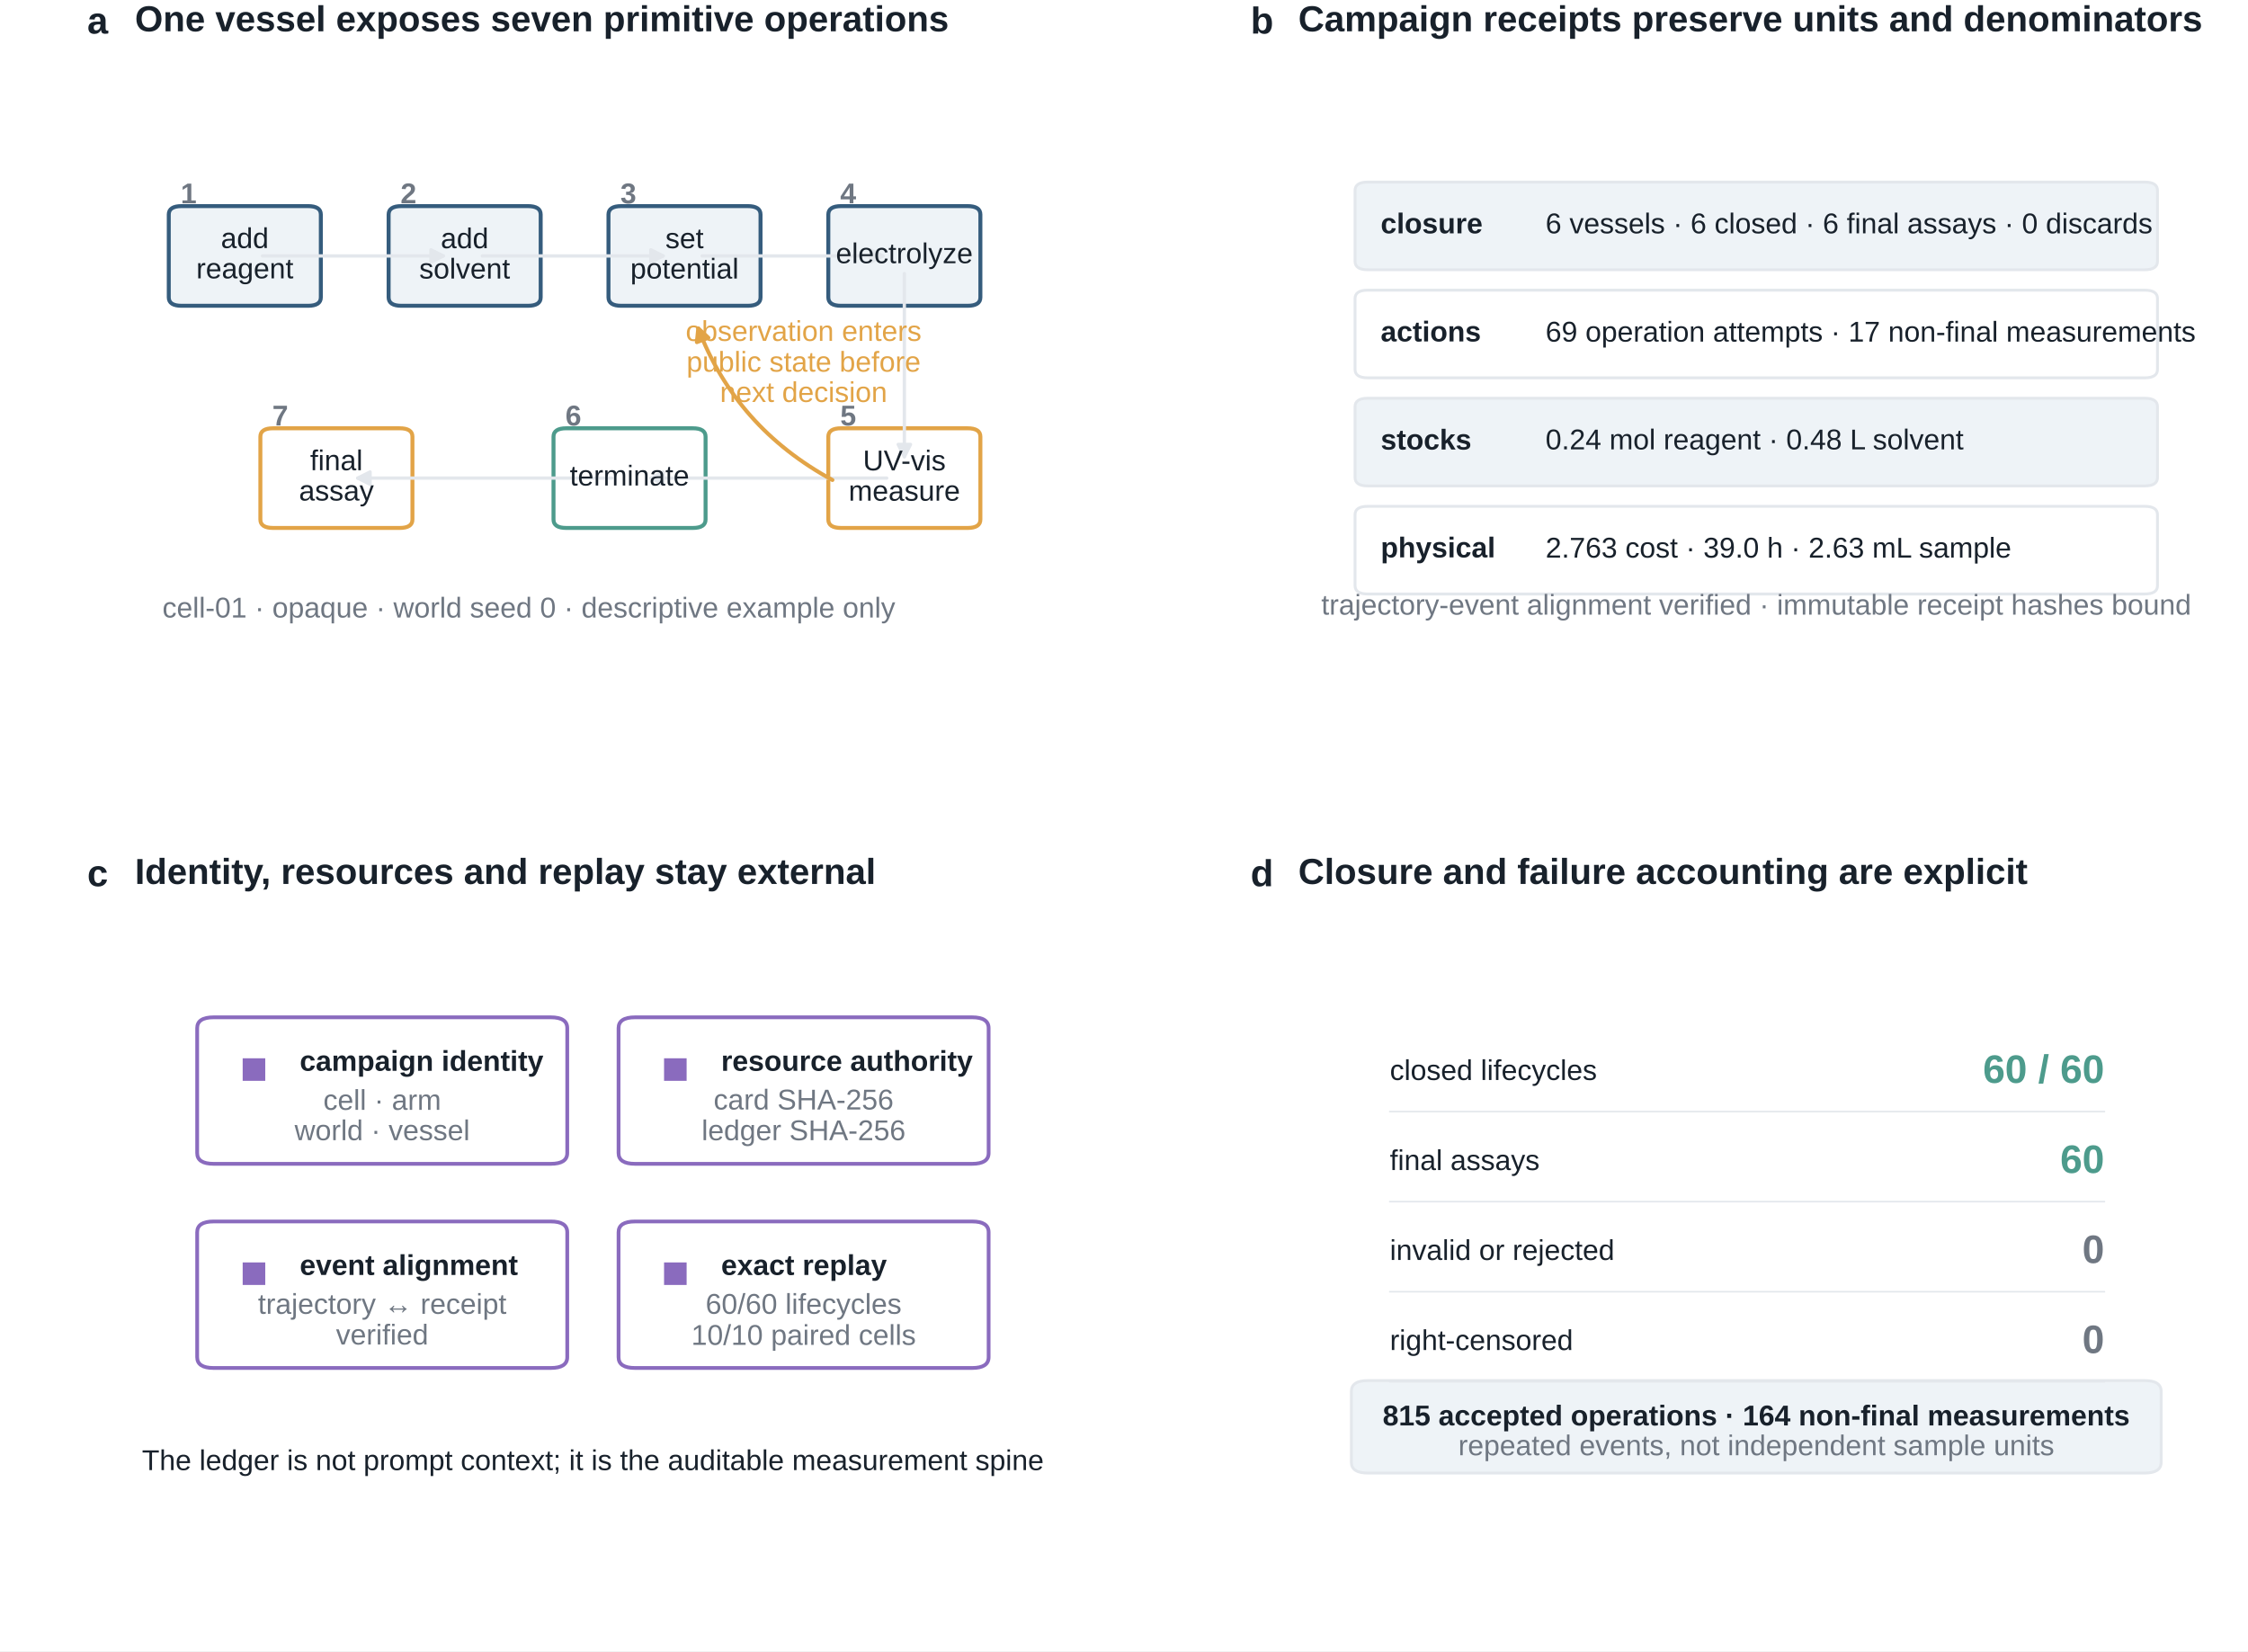
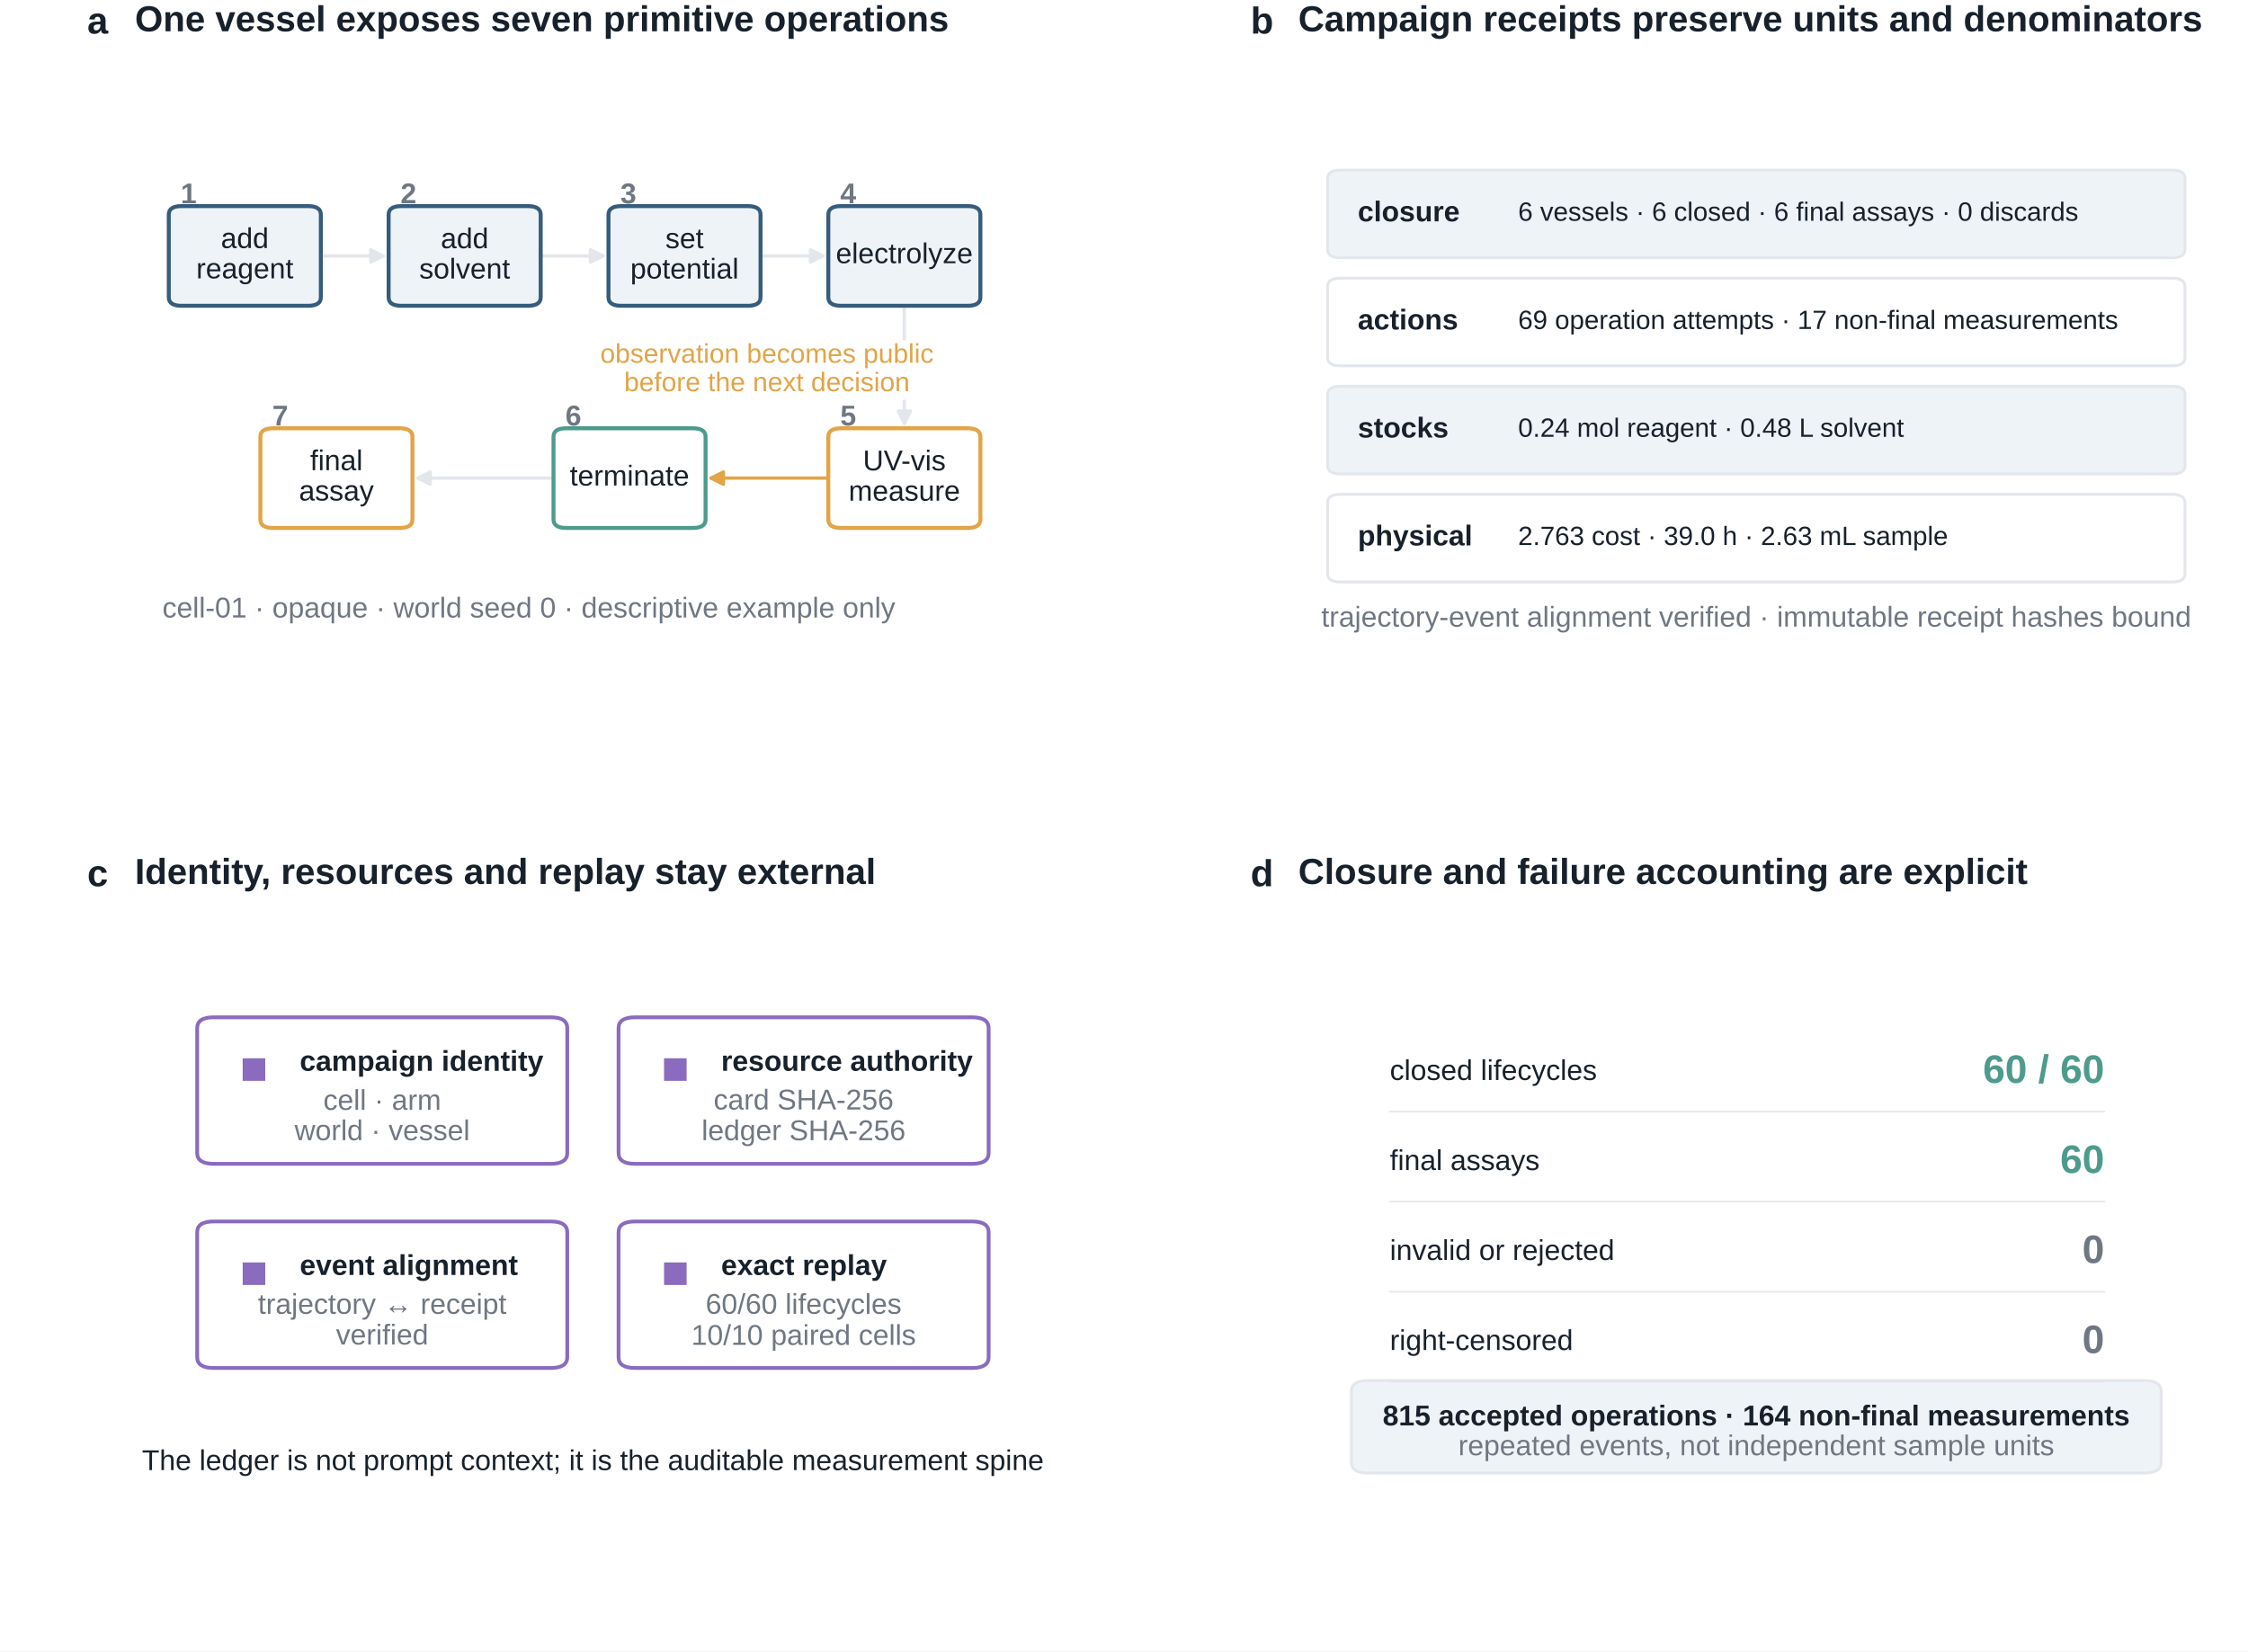
<svg xmlns="http://www.w3.org/2000/svg" xmlns:xlink="http://www.w3.org/1999/xlink" width="509.76pt" height="374.4pt" viewBox="0 0 509.76 374.4" version="1.1">
  <defs>
    <style type="text/css">*{stroke-linejoin: round; stroke-linecap: butt}</style>
  </defs>
  <g id="figure_1">
    <g id="patch_1">
      <path d="M 0 374.4 L 509.76 374.4 L 509.76 0 L 0 0 z " style="fill: #ffffff" />
    </g>
    <g id="axes_1">
      <g id="patch_2">
+         <path d="M 73.169 58.032 Q 80.439 58.032 86.871 58.032 " clip-path="url(#pe0f93f99c2)" style="fill: none; stroke: #e3e7ec; stroke-width: 0.75; stroke-linecap: round" />
+         <path d="M 84.071 56.632 L 86.871 58.032 L 84.071 59.432 z " clip-path="url(#pe0f93f99c2)" style="fill: #e3e7ec; stroke: #e3e7ec; stroke-width: 0.75; stroke-linecap: round" />
+       </g>
+       <g id="patch_3">
+         <path d="M 123.022 58.032 Q 130.292 58.032 136.724 58.032 " clip-path="url(#pe0f93f99c2)" style="fill: none; stroke: #e3e7ec; stroke-width: 0.75; stroke-linecap: round" />
+         <path d="M 133.924 56.632 L 136.724 58.032 L 133.924 59.432 z " clip-path="url(#pe0f93f99c2)" style="fill: #e3e7ec; stroke: #e3e7ec; stroke-width: 0.75; stroke-linecap: round" />
+       </g>
+       <g id="patch_4">
+         <path d="M 172.875 58.032 Q 180.145 58.032 186.577 58.032 " clip-path="url(#pe0f93f99c2)" style="fill: none; stroke: #e3e7ec; stroke-width: 0.75; stroke-linecap: round" />
+         <path d="M 183.777 56.632 L 186.577 58.032 L 183.777 59.432 z " clip-path="url(#pe0f93f99c2)" style="fill: #e3e7ec; stroke: #e3e7ec; stroke-width: 0.75; stroke-linecap: round" />
+       </g>
+       <g id="patch_5">
+         <path d="M 205.072 69.604 Q 205.072 83.219 205.072 95.995 " clip-path="url(#pe0f93f99c2)" style="fill: none; stroke: #e3e7ec; stroke-width: 0.75; stroke-linecap: round" />
+         <path d="M 206.472 93.195 L 205.072 95.995 L 203.672 93.195 z " clip-path="url(#pe0f93f99c2)" style="fill: #e3e7ec; stroke: #e3e7ec; stroke-width: 0.75; stroke-linecap: round" />
+       </g>
+       <g id="patch_6">
+         <path d="M 187.415 108.406 Q 173.913 108.406 161.25 108.406 " clip-path="url(#pe0f93f99c2)" style="fill: none; stroke: #e2a447; stroke-width: 0.75; stroke-linecap: round" />
+         <path d="M 164.05 109.806 L 161.25 108.406 L 164.05 107.006 z " clip-path="url(#pe0f93f99c2)" style="fill: #e2a447; stroke: #e2a447; stroke-width: 0.75; stroke-linecap: round" />
+       </g>
+       <g id="patch_7">
+         <path d="M 125.099 108.406 Q 109.52 108.406 94.779 108.406 " clip-path="url(#pe0f93f99c2)" style="fill: none; stroke: #e3e7ec; stroke-width: 0.75; stroke-linecap: round" />
+         <path d="M 97.579 109.806 L 94.779 108.406 L 97.579 107.006 z " clip-path="url(#pe0f93f99c2)" style="fill: #e3e7ec; stroke: #e3e7ec; stroke-width: 0.75; stroke-linecap: round" />
+       </g>
+       <g id="patch_8">
        <path d="M 41.179 69.332 L 69.845 69.332 Q 72.753 69.332 72.753 67.426 L 72.753 48.638 Q 72.753 46.732 69.845 46.732 L 41.179 46.732 Q 38.271 46.732 38.271 48.638 L 38.271 67.426 Q 38.271 69.332 41.179 69.332 z " clip-path="url(#pe0f93f99c2)" style="fill: #eef3f7; stroke: #355c7d; stroke-width: 0.9; stroke-linejoin: miter" />
      </g>
-       <g id="patch_3">
+       <g id="patch_9">
        <path d="M 91.033 69.332 L 119.698 69.332 Q 122.606 69.332 122.606 67.426 L 122.606 48.638 Q 122.606 46.732 119.698 46.732 L 91.033 46.732 Q 88.124 46.732 88.124 48.638 L 88.124 67.426 Q 88.124 69.332 91.033 69.332 z " clip-path="url(#pe0f93f99c2)" style="fill: #eef3f7; stroke: #355c7d; stroke-width: 0.9; stroke-linejoin: miter" />
      </g>
-       <g id="patch_4">
+       <g id="patch_10">
        <path d="M 140.886 69.332 L 169.551 69.332 Q 172.459 69.332 172.459 67.426 L 172.459 48.638 Q 172.459 46.732 169.551 46.732 L 140.886 46.732 Q 137.978 46.732 137.978 48.638 L 137.978 67.426 Q 137.978 69.332 140.886 69.332 z " clip-path="url(#pe0f93f99c2)" style="fill: #eef3f7; stroke: #355c7d; stroke-width: 0.9; stroke-linejoin: miter" />
      </g>
-       <g id="patch_5">
+       <g id="patch_11">
        <path d="M 190.739 69.332 L 219.405 69.332 Q 222.313 69.332 222.313 67.426 L 222.313 48.638 Q 222.313 46.732 219.405 46.732 L 190.739 46.732 Q 187.831 46.732 187.831 48.638 L 187.831 67.426 Q 187.831 69.332 190.739 69.332 z " clip-path="url(#pe0f93f99c2)" style="fill: #eef3f7; stroke: #355c7d; stroke-width: 0.9; stroke-linejoin: miter" />
      </g>
-       <g id="patch_6">
+       <g id="patch_12">
        <path d="M 190.739 119.706 L 219.405 119.706 Q 222.313 119.706 222.313 117.8 L 222.313 99.012 Q 222.313 97.106 219.405 97.106 L 190.739 97.106 Q 187.831 97.106 187.831 99.012 L 187.831 117.8 Q 187.831 119.706 190.739 119.706 z " clip-path="url(#pe0f93f99c2)" style="fill: #ffffff; stroke: #e2a447; stroke-width: 0.9; stroke-linejoin: miter" />
      </g>
-       <g id="patch_7">
+       <g id="patch_13">
        <path d="M 128.422 119.706 L 157.088 119.706 Q 159.996 119.706 159.996 117.8 L 159.996 99.012 Q 159.996 97.106 157.088 97.106 L 128.422 97.106 Q 125.514 97.106 125.514 99.012 L 125.514 117.8 Q 125.514 119.706 128.422 119.706 z " clip-path="url(#pe0f93f99c2)" style="fill: #ffffff; stroke: #4d9b8c; stroke-width: 0.9; stroke-linejoin: miter" />
      </g>
-       <g id="patch_8">
+       <g id="patch_14">
        <path d="M 61.952 119.706 L 90.617 119.706 Q 93.525 119.706 93.525 117.8 L 93.525 99.012 Q 93.525 97.106 90.617 97.106 L 61.952 97.106 Q 59.043 97.106 59.043 99.012 L 59.043 117.8 Q 59.043 119.706 61.952 119.706 z " clip-path="url(#pe0f93f99c2)" style="fill: #ffffff; stroke: #e2a447; stroke-width: 0.9; stroke-linejoin: miter" />
-       </g>
-       <g id="patch_9">
-         <path d="M 59.513 58.032 Q 80.44 58.032 100.528 58.032 " clip-path="url(#pe0f93f99c2)" style="fill: none; stroke: #e3e7ec; stroke-width: 0.75; stroke-linecap: round" />
-         <path d="M 97.728 56.632 L 100.528 58.032 L 97.728 59.432 z " clip-path="url(#pe0f93f99c2)" style="fill: #e3e7ec; stroke: #e3e7ec; stroke-width: 0.75; stroke-linecap: round" />
-       </g>
-       <g id="patch_10">
-         <path d="M 109.367 58.032 Q 130.293 58.032 150.381 58.032 " clip-path="url(#pe0f93f99c2)" style="fill: none; stroke: #e3e7ec; stroke-width: 0.75; stroke-linecap: round" />
-         <path d="M 147.581 56.632 L 150.381 58.032 L 147.581 59.432 z " clip-path="url(#pe0f93f99c2)" style="fill: #e3e7ec; stroke: #e3e7ec; stroke-width: 0.75; stroke-linecap: round" />
-       </g>
-       <g id="patch_11">
-         <path d="M 159.22 58.032 Q 180.146 58.032 200.234 58.032 " clip-path="url(#pe0f93f99c2)" style="fill: none; stroke: #e3e7ec; stroke-width: 0.75; stroke-linecap: round" />
-         <path d="M 197.434 56.632 L 200.234 58.032 L 197.434 59.432 z " clip-path="url(#pe0f93f99c2)" style="fill: #e3e7ec; stroke: #e3e7ec; stroke-width: 0.75; stroke-linecap: round" />
-       </g>
-       <g id="patch_12">
-         <path d="M 205.072 62.032 Q 205.072 83.219 205.072 103.568 " clip-path="url(#pe0f93f99c2)" style="fill: none; stroke: #e3e7ec; stroke-width: 0.75; stroke-linecap: round" />
-         <path d="M 206.472 100.768 L 205.072 103.568 L 203.672 100.768 z " clip-path="url(#pe0f93f99c2)" style="fill: #e3e7ec; stroke: #e3e7ec; stroke-width: 0.75; stroke-linecap: round" />
-       </g>
-       <g id="patch_13">
-         <path d="M 201.074 108.406 Q 173.913 108.406 147.591 108.406 " clip-path="url(#pe0f93f99c2)" style="fill: none; stroke: #e3e7ec; stroke-width: 0.75; stroke-linecap: round" />
-         <path d="M 150.391 109.806 L 147.591 108.406 L 150.391 107.006 z " clip-path="url(#pe0f93f99c2)" style="fill: #e3e7ec; stroke: #e3e7ec; stroke-width: 0.75; stroke-linecap: round" />
-       </g>
-       <g id="patch_14">
-         <path d="M 138.759 108.406 Q 109.522 108.406 81.123 108.406 " clip-path="url(#pe0f93f99c2)" style="fill: none; stroke: #e3e7ec; stroke-width: 0.75; stroke-linecap: round" />
-         <path d="M 83.923 109.806 L 81.123 108.406 L 83.923 107.006 z " clip-path="url(#pe0f93f99c2)" style="fill: #e3e7ec; stroke: #e3e7ec; stroke-width: 0.75; stroke-linecap: round" />
-       </g>
-       <g id="patch_15">
-         <path d="M 188.762 108.832 Q 166.83 96.88 158.336 74.464 " clip-path="url(#pe0f93f99c2)" style="fill: none; stroke: #e2a447; stroke-width: 0.9; stroke-linecap: round" />
-         <path d="M 158.019 77.579 L 158.336 74.464 L 160.637 76.587 z " clip-path="url(#pe0f93f99c2)" style="fill: #e2a447; stroke: #e2a447; stroke-width: 0.9; stroke-linecap: round" />
      </g>
      <g id="text_1">
        <text style="font-weight: 700; font-size: 8.5px; font-family: 'Arial', 'Liberation Sans', 'DejaVu Sans', sans-serif; text-anchor: start; fill: #18212b" x="19.784" y="7.616" transform="rotate(-0 19.78408 7.615777)">a</text>
      </g>
      <g id="text_2">
        <text style="font-size: 6.5px; font-family: 'Arial', 'Liberation Sans', 'DejaVu Sans', sans-serif; fill: #18212b" transform="translate(50.09028 56.23678)">add</text>
        <text style="font-size: 6.5px; font-family: 'Arial', 'Liberation Sans', 'DejaVu Sans', sans-serif; fill: #18212b" transform="translate(44.49063 63.11175)">reagent</text>
      </g>
      <g id="text_3">
        <text style="font-weight: 600; font-size: 6.5px; font-family: 'Arial', 'Liberation Sans', 'DejaVu Sans', sans-serif; text-anchor: start; fill: #6f7782" x="40.972" y="46.102" transform="rotate(-0 40.97168 46.10238)">1</text>
      </g>
      <g id="text_4">
        <text style="font-size: 6.5px; font-family: 'Arial', 'Liberation Sans', 'DejaVu Sans', sans-serif; fill: #18212b" transform="translate(99.94346 56.27487)">add</text>
        <text style="font-size: 6.5px; font-family: 'Arial', 'Liberation Sans', 'DejaVu Sans', sans-serif; fill: #18212b" transform="translate(95.06846 63.14984)">solvent</text>
      </g>
      <g id="text_5">
        <text style="font-weight: 600; font-size: 6.5px; font-family: 'Arial', 'Liberation Sans', 'DejaVu Sans', sans-serif; text-anchor: start; fill: #6f7782" x="90.825" y="46.102" transform="rotate(-0 90.82486 46.10238)">2</text>
      </g>
      <g id="text_6">
        <text style="font-size: 6.5px; font-family: 'Arial', 'Liberation Sans', 'DejaVu Sans', sans-serif; fill: #18212b" transform="translate(150.8834 56.27487)">set</text>
        <text style="font-size: 6.5px; font-family: 'Arial', 'Liberation Sans', 'DejaVu Sans', sans-serif; fill: #18212b" transform="translate(142.932 63.14984)">potential</text>
      </g>
      <g id="text_7">
        <text style="font-weight: 600; font-size: 6.5px; font-family: 'Arial', 'Liberation Sans', 'DejaVu Sans', sans-serif; text-anchor: start; fill: #6f7782" x="140.678" y="46.102" transform="rotate(-0 140.678 46.10238)">3</text>
      </g>
      <g id="text_8">
        <text style="font-size: 6.5px; font-family: 'Arial', 'Liberation Sans', 'DejaVu Sans', sans-serif; text-anchor: middle; fill: #18212b" x="205.072" y="59.674" transform="rotate(-0 205.0717 59.67427)">electrolyze</text>
      </g>
      <g id="text_9">
        <text style="font-weight: 600; font-size: 6.5px; font-family: 'Arial', 'Liberation Sans', 'DejaVu Sans', sans-serif; text-anchor: start; fill: #6f7782" x="190.531" y="46.102" transform="rotate(-0 190.5312 46.10238)">4</text>
      </g>
      <g id="text_10">
        <text style="font-size: 6.5px; font-family: 'Arial', 'Liberation Sans', 'DejaVu Sans', sans-serif; fill: #18212b" transform="translate(195.6813 106.6487)">UV-vis</text>
        <text style="font-size: 6.5px; font-family: 'Arial', 'Liberation Sans', 'DejaVu Sans', sans-serif; fill: #18212b" transform="translate(192.4282 113.5237)">measure</text>
      </g>
      <g id="text_11">
        <text style="font-weight: 600; font-size: 6.5px; font-family: 'Arial', 'Liberation Sans', 'DejaVu Sans', sans-serif; text-anchor: start; fill: #6f7782" x="190.531" y="96.476" transform="rotate(-0 190.5312 96.4762)">5</text>
      </g>
      <g id="text_12">
        <text style="font-size: 6.5px; font-family: 'Arial', 'Liberation Sans', 'DejaVu Sans', sans-serif; text-anchor: middle; fill: #18212b" x="142.755" y="110.086" transform="rotate(-0 142.7553 110.0862)">terminate</text>
      </g>
      <g id="text_13">
        <text style="font-weight: 600; font-size: 6.5px; font-family: 'Arial', 'Liberation Sans', 'DejaVu Sans', sans-serif; text-anchor: start; fill: #6f7782" x="128.215" y="96.476" transform="rotate(-0 128.2147 96.4762)">6</text>
      </g>
      <g id="text_14">
        <text style="font-size: 6.5px; font-family: 'Arial', 'Liberation Sans', 'DejaVu Sans', sans-serif; fill: #18212b" transform="translate(70.32263 106.6106)">final</text>
        <text style="font-size: 6.5px; font-family: 'Arial', 'Liberation Sans', 'DejaVu Sans', sans-serif; fill: #18212b" transform="translate(67.79474 113.4856)">assay</text>
      </g>
      <g id="text_15">
        <text style="font-weight: 600; font-size: 6.5px; font-family: 'Arial', 'Liberation Sans', 'DejaVu Sans', sans-serif; text-anchor: start; fill: #6f7782" x="61.744" y="96.476" transform="rotate(-0 61.74384 96.4762)">7</text>
      </g>
      <g id="text_16">
-         <text style="font-size: 6.5px; font-family: 'Arial', 'Liberation Sans', 'DejaVu Sans', sans-serif; fill: #e2a447" transform="translate(155.4865 77.29603)">observation enters</text>
-         <text style="font-size: 6.5px; font-family: 'Arial', 'Liberation Sans', 'DejaVu Sans', sans-serif; fill: #e2a447" transform="translate(155.6658 84.26606)">public state before</text>
-         <text style="font-size: 6.5px; font-family: 'Arial', 'Liberation Sans', 'DejaVu Sans', sans-serif; fill: #e2a447" transform="translate(163.2535 91.14103)">next decision</text>
+         <g id="patch_15">
+           <path d="M 136.108 90.647 L 211.719 90.647 Q 212.451 90.647 212.451 89.915 L 212.451 77.884 Q 212.451 77.152 211.719 77.152 L 136.108 77.152 Q 135.376 77.152 135.376 77.884 L 135.376 89.915 Q 135.376 90.647 136.108 90.647 z " style="fill: #ffffff" />
+         </g>
+         <text style="font-size: 6.1px; font-family: 'Arial', 'Liberation Sans', 'DejaVu Sans', sans-serif; fill: #e2a447" transform="translate(136.1083 82.25064)">observation becomes public</text>
+         <text style="font-size: 6.1px; font-family: 'Arial', 'Liberation Sans', 'DejaVu Sans', sans-serif; fill: #e2a447" transform="translate(141.5306 88.70253)">before the next decision</text>
      </g>
      <g id="text_17">
        <text style="font-size: 6.5px; font-family: 'Arial', 'Liberation Sans', 'DejaVu Sans', sans-serif; text-anchor: start; fill: #6f7782" x="36.817" y="140.01" transform="rotate(-0 36.81725 140.0097)">cell-01 · opaque · world seed 0 · descriptive example only</text>
      </g>
      <g id="text_18">
        <text style="font-weight: 600; font-size: 8.2px; font-family: 'Arial', 'Liberation Sans', 'DejaVu Sans', sans-serif; text-anchor: start; fill: #18212b" x="30.586" y="7.104" transform="rotate(-0 30.5856 7.104)">One vessel exposes seven primitive operations</text>
      </g>
    </g>
    <g id="axes_2">
      <g id="patch_16">
-         <path d="M 310.179 61.163 L 486.327 61.163 Q 489.235 61.163 489.235 59.257 L 489.235 43.192 Q 489.235 41.286 486.327 41.286 L 310.179 41.286 Q 307.271 41.286 307.271 43.192 L 307.271 59.257 Q 307.271 61.163 310.179 61.163 z " clip-path="url(#p495a230def)" style="fill: #eef3f7; stroke: #e3e7ec; stroke-width: 0.65; stroke-linejoin: miter" />
+         <path d="M 303.947 58.44 L 492.558 58.44 Q 495.467 58.44 495.467 56.534 L 495.467 40.469 Q 495.467 38.563 492.558 38.563 L 303.947 38.563 Q 301.039 38.563 301.039 40.469 L 301.039 56.534 Q 301.039 58.44 303.947 58.44 z " clip-path="url(#p495a230def)" style="fill: #eef3f7; stroke: #e3e7ec; stroke-width: 0.65; stroke-linejoin: miter" />
      </g>
      <g id="patch_17">
-         <path d="M 310.179 85.67 L 486.327 85.67 Q 489.235 85.67 489.235 83.763 L 489.235 67.698 Q 489.235 65.792 486.327 65.792 L 310.179 65.792 Q 307.271 65.792 307.271 67.698 L 307.271 83.763 Q 307.271 85.67 310.179 85.67 z " clip-path="url(#p495a230def)" style="fill: #ffffff; stroke: #e3e7ec; stroke-width: 0.65; stroke-linejoin: miter" />
+         <path d="M 303.947 82.947 L 492.558 82.947 Q 495.467 82.947 495.467 81.041 L 495.467 64.975 Q 495.467 63.069 492.558 63.069 L 303.947 63.069 Q 301.039 63.069 301.039 64.975 L 301.039 81.041 Q 301.039 82.947 303.947 82.947 z " clip-path="url(#p495a230def)" style="fill: #ffffff; stroke: #e3e7ec; stroke-width: 0.65; stroke-linejoin: miter" />
      </g>
      <g id="patch_18">
-         <path d="M 310.179 110.176 L 486.327 110.176 Q 489.235 110.176 489.235 108.27 L 489.235 92.205 Q 489.235 90.298 486.327 90.298 L 310.179 90.298 Q 307.271 90.298 307.271 92.205 L 307.271 108.27 Q 307.271 110.176 310.179 110.176 z " clip-path="url(#p495a230def)" style="fill: #eef3f7; stroke: #e3e7ec; stroke-width: 0.65; stroke-linejoin: miter" />
+         <path d="M 303.947 107.453 L 492.558 107.453 Q 495.467 107.453 495.467 105.547 L 495.467 89.482 Q 495.467 87.576 492.558 87.576 L 303.947 87.576 Q 301.039 87.576 301.039 89.482 L 301.039 105.547 Q 301.039 107.453 303.947 107.453 z " clip-path="url(#p495a230def)" style="fill: #eef3f7; stroke: #e3e7ec; stroke-width: 0.65; stroke-linejoin: miter" />
      </g>
      <g id="patch_19">
-         <path d="M 310.179 134.682 L 486.327 134.682 Q 489.235 134.682 489.235 132.776 L 489.235 116.711 Q 489.235 114.805 486.327 114.805 L 310.179 114.805 Q 307.271 114.805 307.271 116.711 L 307.271 132.776 Q 307.271 134.682 310.179 134.682 z " clip-path="url(#p495a230def)" style="fill: #ffffff; stroke: #e3e7ec; stroke-width: 0.65; stroke-linejoin: miter" />
+         <path d="M 303.947 131.959 L 492.558 131.959 Q 495.467 131.959 495.467 130.053 L 495.467 113.988 Q 495.467 112.082 492.558 112.082 L 303.947 112.082 Q 301.039 112.082 301.039 113.988 L 301.039 130.053 Q 301.039 131.959 303.947 131.959 z " clip-path="url(#p495a230def)" style="fill: #ffffff; stroke: #e3e7ec; stroke-width: 0.65; stroke-linejoin: miter" />
      </g>
      <g id="text_19">
        <text style="font-weight: 700; font-size: 8.5px; font-family: 'Arial', 'Liberation Sans', 'DejaVu Sans', sans-serif; text-anchor: start; fill: #18212b" x="283.59" y="7.616" transform="rotate(-0 283.5905 7.615777)">b</text>
      </g>
      <g id="text_20">
-         <text style="font-weight: 600; font-size: 6.5px; font-family: 'Arial', 'Liberation Sans', 'DejaVu Sans', sans-serif; text-anchor: start; fill: #18212b" x="313.087" y="52.91" transform="rotate(-0 313.087 52.90965)">closure</text>
+         <text style="font-weight: 600; font-size: 6.5px; font-family: 'Arial', 'Liberation Sans', 'DejaVu Sans', sans-serif; text-anchor: start; fill: #18212b" x="307.894" y="50.187" transform="rotate(-0 307.8939 50.18674)">closure</text>
      </g>
      <g id="text_21">
-         <text style="font-size: 6.5px; font-family: 'Arial', 'Liberation Sans', 'DejaVu Sans', sans-serif; text-anchor: start; fill: #18212b" x="350.477" y="52.907" transform="rotate(-0 350.4768 52.9066)">6 vessels · 6 closed · 6 final assays · 0 discards</text>
+         <text style="font-size: 6px; font-family: 'Arial', 'Liberation Sans', 'DejaVu Sans', sans-serif; text-anchor: start; fill: #18212b" x="344.245" y="50.054" transform="rotate(-0 344.2452 50.05432)">6 vessels · 6 closed · 6 final assays · 0 discards</text>
      </g>
      <g id="text_22">
-         <text style="font-weight: 600; font-size: 6.5px; font-family: 'Arial', 'Liberation Sans', 'DejaVu Sans', sans-serif; text-anchor: start; fill: #18212b" x="313.087" y="77.416" transform="rotate(-0 313.087 77.41583)">actions</text>
+         <text style="font-weight: 600; font-size: 6.5px; font-family: 'Arial', 'Liberation Sans', 'DejaVu Sans', sans-serif; text-anchor: start; fill: #18212b" x="307.894" y="74.693" transform="rotate(-0 307.8939 74.69292)">actions</text>
      </g>
      <g id="text_23">
-         <text style="font-size: 6.5px; font-family: 'Arial', 'Liberation Sans', 'DejaVu Sans', sans-serif; text-anchor: start; fill: #18212b" x="350.477" y="77.451" transform="rotate(-0 350.4768 77.45087)">69 operation attempts · 17 non-final measurements</text>
+         <text style="font-size: 6px; font-family: 'Arial', 'Liberation Sans', 'DejaVu Sans', sans-serif; text-anchor: start; fill: #18212b" x="344.245" y="74.596" transform="rotate(-0 344.2452 74.59566)">69 operation attempts · 17 non-final measurements</text>
      </g>
      <g id="text_24">
-         <text style="font-weight: 600; font-size: 6.5px; font-family: 'Arial', 'Liberation Sans', 'DejaVu Sans', sans-serif; text-anchor: start; fill: #18212b" x="313.087" y="101.922" transform="rotate(-0 313.087 101.922)">stocks</text>
+         <text style="font-weight: 600; font-size: 6.5px; font-family: 'Arial', 'Liberation Sans', 'DejaVu Sans', sans-serif; text-anchor: start; fill: #18212b" x="307.894" y="99.199" transform="rotate(-0 307.8939 99.1991)">stocks</text>
      </g>
      <g id="text_25">
-         <text style="font-size: 6.5px; font-family: 'Arial', 'Liberation Sans', 'DejaVu Sans', sans-serif; text-anchor: start; fill: #18212b" x="350.477" y="101.889" transform="rotate(-0 350.4768 101.889)">0.24 mol reagent · 0.48 L solvent</text>
+         <text style="font-size: 6px; font-family: 'Arial', 'Liberation Sans', 'DejaVu Sans', sans-serif; text-anchor: start; fill: #18212b" x="344.245" y="99.039" transform="rotate(-0 344.2452 99.03903)">0.24 mol reagent · 0.48 L solvent</text>
      </g>
      <g id="text_26">
-         <text style="font-weight: 600; font-size: 6.5px; font-family: 'Arial', 'Liberation Sans', 'DejaVu Sans', sans-serif; text-anchor: start; fill: #18212b" x="313.087" y="126.386" transform="rotate(-0 313.087 126.3855)">physical</text>
+         <text style="font-weight: 600; font-size: 6.5px; font-family: 'Arial', 'Liberation Sans', 'DejaVu Sans', sans-serif; text-anchor: start; fill: #18212b" x="307.894" y="123.663" transform="rotate(-0 307.8939 123.6626)">physical</text>
      </g>
      <g id="text_27">
-         <text style="font-size: 6.5px; font-family: 'Arial', 'Liberation Sans', 'DejaVu Sans', sans-serif; text-anchor: start; fill: #18212b" x="350.477" y="126.433" transform="rotate(-0 350.4768 126.4333)">2.763 cost · 39.0 h · 2.63 mL sample</text>
+         <text style="font-size: 6px; font-family: 'Arial', 'Liberation Sans', 'DejaVu Sans', sans-serif; text-anchor: start; fill: #18212b" x="344.245" y="123.58" transform="rotate(-0 344.2452 123.5804)">2.763 cost · 39.0 h · 2.63 mL sample</text>
      </g>
      <g id="text_28">
-         <text style="font-size: 6.5px; font-family: 'Arial', 'Liberation Sans', 'DejaVu Sans', sans-serif; text-anchor: middle; fill: #6f7782" x="398.253" y="139.359" transform="rotate(-0 398.2528 139.359)">trajectory-event alignment verified · immutable receipt hashes bound</text>
+         <text style="font-size: 6.5px; font-family: 'Arial', 'Liberation Sans', 'DejaVu Sans', sans-serif; text-anchor: middle; fill: #6f7782" x="398.253" y="142.082" transform="rotate(-0 398.2528 142.0819)">trajectory-event alignment verified · immutable receipt hashes bound</text>
      </g>
      <g id="text_29">
        <text style="font-weight: 600; font-size: 8.2px; font-family: 'Arial', 'Liberation Sans', 'DejaVu Sans', sans-serif; text-anchor: start; fill: #18212b" x="294.392" y="7.104" transform="rotate(-0 294.392 7.104)">Campaign receipts preserve units and denominators</text>
      </g>
    </g>
    <g id="axes_3">
      <g id="patch_20">
        <path d="M 48.45 263.884 L 124.891 263.884 Q 128.63 263.884 128.63 261.433 L 128.63 233.115 Q 128.63 230.664 124.891 230.664 L 48.45 230.664 Q 44.711 230.664 44.711 233.115 L 44.711 261.433 Q 44.711 263.884 48.45 263.884 z " clip-path="url(#pdad90f2be2)" style="fill: #ffffff; stroke: #8a6bbe; stroke-width: 0.85; stroke-linejoin: miter" />
      </g>
      <g id="PathCollection_1">
        <defs>
          <path id="m34fa8f650f" d="M -2.784 2.784 L 2.784 2.784 L 2.784 -2.784 L -2.784 -2.784 z " style="stroke: #ffffff; stroke-width: 0.45" />
        </defs>
        <g clip-path="url(#pdad90f2be2)">
          <use xlink:href="#m34fa8f650f" x="57.589" y="242.509" style="fill: #8a6bbe; stroke: #ffffff; stroke-width: 0.45" />
        </g>
      </g>
      <g id="patch_21">
        <path d="M 144.002 263.884 L 220.443 263.884 Q 224.182 263.884 224.182 261.433 L 224.182 233.115 Q 224.182 230.664 220.443 230.664 L 144.002 230.664 Q 140.263 230.664 140.263 233.115 L 140.263 261.433 Q 140.263 263.884 144.002 263.884 z " clip-path="url(#pdad90f2be2)" style="fill: #ffffff; stroke: #8a6bbe; stroke-width: 0.85; stroke-linejoin: miter" />
      </g>
      <g id="PathCollection_2">
        <g clip-path="url(#pdad90f2be2)">
          <use xlink:href="#m34fa8f650f" x="153.141" y="242.509" style="fill: #8a6bbe; stroke: #ffffff; stroke-width: 0.45" />
        </g>
      </g>
      <g id="patch_22">
        <path d="M 48.45 310.173 L 124.891 310.173 Q 128.63 310.173 128.63 307.723 L 128.63 279.405 Q 128.63 276.954 124.891 276.954 L 48.45 276.954 Q 44.711 276.954 44.711 279.405 L 44.711 307.723 Q 44.711 310.173 48.45 310.173 z " clip-path="url(#pdad90f2be2)" style="fill: #ffffff; stroke: #8a6bbe; stroke-width: 0.85; stroke-linejoin: miter" />
      </g>
      <g id="PathCollection_3">
        <g clip-path="url(#pdad90f2be2)">
          <use xlink:href="#m34fa8f650f" x="57.589" y="288.799" style="fill: #8a6bbe; stroke: #ffffff; stroke-width: 0.45" />
        </g>
      </g>
      <g id="patch_23">
        <path d="M 144.002 310.173 L 220.443 310.173 Q 224.182 310.173 224.182 307.723 L 224.182 279.405 Q 224.182 276.954 220.443 276.954 L 144.002 276.954 Q 140.263 276.954 140.263 279.405 L 140.263 307.723 Q 140.263 310.173 144.002 310.173 z " clip-path="url(#pdad90f2be2)" style="fill: #ffffff; stroke: #8a6bbe; stroke-width: 0.85; stroke-linejoin: miter" />
      </g>
      <g id="PathCollection_4">
        <g clip-path="url(#pdad90f2be2)">
          <use xlink:href="#m34fa8f650f" x="153.141" y="288.799" style="fill: #8a6bbe; stroke: #ffffff; stroke-width: 0.45" />
        </g>
      </g>
      <g id="text_30">
        <text style="font-weight: 700; font-size: 8.5px; font-family: 'Arial', 'Liberation Sans', 'DejaVu Sans', sans-serif; text-anchor: start; fill: #18212b" x="19.784" y="200.942" transform="rotate(-0 19.78408 200.9423)">c</text>
      </g>
      <g id="text_31">
        <text style="font-weight: 600; font-size: 6.5px; font-family: 'Arial', 'Liberation Sans', 'DejaVu Sans', sans-serif; text-anchor: start; fill: #18212b" x="67.975" y="242.79" transform="rotate(-0 67.97549 242.7899)">campaign identity</text>
      </g>
      <g id="text_32">
        <text style="font-size: 6.5px; font-family: 'Arial', 'Liberation Sans', 'DejaVu Sans', sans-serif; fill: #6f7782" transform="translate(73.30937 251.6436)">cell · arm</text>
        <text style="font-size: 6.5px; font-family: 'Arial', 'Liberation Sans', 'DejaVu Sans', sans-serif; fill: #6f7782" transform="translate(66.8048 258.5186)">world · vessel</text>
      </g>
      <g id="text_33">
        <text style="font-weight: 600; font-size: 6.5px; font-family: 'Arial', 'Liberation Sans', 'DejaVu Sans', sans-serif; text-anchor: start; fill: #18212b" x="163.527" y="242.79" transform="rotate(-0 163.5274 242.7899)">resource authority</text>
      </g>
      <g id="text_34">
        <text style="font-size: 6.5px; font-family: 'Arial', 'Liberation Sans', 'DejaVu Sans', sans-serif; fill: #6f7782" transform="translate(161.8108 251.558)">card SHA-256</text>
        <text style="font-size: 6.5px; font-family: 'Arial', 'Liberation Sans', 'DejaVu Sans', sans-serif; fill: #6f7782" transform="translate(159.0991 258.528)">ledger SHA-256</text>
      </g>
      <g id="text_35">
        <text style="font-weight: 600; font-size: 6.5px; font-family: 'Arial', 'Liberation Sans', 'DejaVu Sans', sans-serif; text-anchor: start; fill: #18212b" x="67.975" y="289.079" transform="rotate(-0 67.97549 289.0794)">event alignment</text>
      </g>
      <g id="text_36">
        <text style="font-size: 6.5px; font-family: 'Arial', 'Liberation Sans', 'DejaVu Sans', sans-serif; fill: #6f7782" transform="translate(58.49648 297.895)">trajectory ↔ receipt</text>
        <text style="font-size: 6.5px; font-family: 'Arial', 'Liberation Sans', 'DejaVu Sans', sans-serif; fill: #6f7782" transform="translate(76.19426 304.8461)">verified</text>
      </g>
      <g id="text_37">
        <text style="font-weight: 600; font-size: 6.5px; font-family: 'Arial', 'Liberation Sans', 'DejaVu Sans', sans-serif; text-anchor: start; fill: #18212b" x="163.527" y="289.079" transform="rotate(-0 163.5274 289.0794)">exact replay</text>
      </g>
      <g id="text_38">
        <text style="font-size: 6.5px; font-family: 'Arial', 'Liberation Sans', 'DejaVu Sans', sans-serif; fill: #6f7782" transform="translate(160.0035 297.887)">60/60 lifecycles</text>
        <text style="font-size: 6.5px; font-family: 'Arial', 'Liberation Sans', 'DejaVu Sans', sans-serif; fill: #6f7782" transform="translate(156.7495 304.9332)">10/10 paired cells</text>
      </g>
      <g id="text_39">
        <text style="font-size: 6.5px; font-family: 'Arial', 'Liberation Sans', 'DejaVu Sans', sans-serif; text-anchor: middle; fill: #18212b" x="134.446" y="333.327" transform="rotate(-0 134.4464 333.3266)">The ledger is not prompt context; it is the auditable measurement spine</text>
      </g>
      <g id="text_40">
        <text style="font-weight: 600; font-size: 8.2px; font-family: 'Arial', 'Liberation Sans', 'DejaVu Sans', sans-serif; text-anchor: start; fill: #18212b" x="30.586" y="200.431" transform="rotate(-0 30.5856 200.4305)">Identity, resources and replay stay external</text>
      </g>
    </g>
    <g id="axes_4">
      <g id="patch_24">
        <path d="M 310.179 333.999 L 486.327 333.999 Q 490.066 333.999 490.066 331.548 L 490.066 315.483 Q 490.066 313.032 486.327 313.032 L 310.179 313.032 Q 306.44 313.032 306.44 315.483 L 306.44 331.548 Q 306.44 333.999 310.179 333.999 z " clip-path="url(#pd47afa3720)" style="fill: #eef3f7; stroke: #e3e7ec; stroke-width: 0.65; stroke-linejoin: miter" />
      </g>
      <g id="line2d_1">
        <path d="M 315.164 252.039 L 477.187 252.039 " clip-path="url(#pd47afa3720)" style="fill: none; stroke: #e3e7ec; stroke-width: 0.35; stroke-linecap: square" />
      </g>
      <g id="line2d_2">
        <path d="M 315.164 272.461 L 477.187 272.461 " clip-path="url(#pd47afa3720)" style="fill: none; stroke: #e3e7ec; stroke-width: 0.35; stroke-linecap: square" />
      </g>
      <g id="line2d_3">
        <path d="M 315.164 292.883 L 477.187 292.883 " clip-path="url(#pd47afa3720)" style="fill: none; stroke: #e3e7ec; stroke-width: 0.35; stroke-linecap: square" />
      </g>
      <g id="line2d_4">
        <path d="M 315.164 313.305 L 477.187 313.305 " clip-path="url(#pd47afa3720)" style="fill: none; stroke: #e3e7ec; stroke-width: 0.35; stroke-linecap: square" />
      </g>
      <g id="text_41">
        <text style="font-weight: 700; font-size: 8.5px; font-family: 'Arial', 'Liberation Sans', 'DejaVu Sans', sans-serif; text-anchor: start; fill: #18212b" x="283.59" y="200.942" transform="rotate(-0 283.5905 200.9423)">d</text>
      </g>
      <g id="text_42">
        <text style="font-size: 6.5px; font-family: 'Arial', 'Liberation Sans', 'DejaVu Sans', sans-serif; text-anchor: start; fill: #18212b" x="315.164" y="244.872" transform="rotate(-0 315.1642 244.8717)">closed lifecycles</text>
      </g>
      <g id="text_43">
        <text style="font-weight: 700; font-size: 9px; font-family: 'Arial', 'Liberation Sans', 'DejaVu Sans', sans-serif; text-anchor: end; fill: #4d9b8c" x="477.187" y="245.523" transform="rotate(-0 477.187 245.5228)">60 / 60</text>
      </g>
      <g id="text_44">
        <text style="font-size: 6.5px; font-family: 'Arial', 'Liberation Sans', 'DejaVu Sans', sans-serif; text-anchor: start; fill: #18212b" x="315.164" y="265.294" transform="rotate(-0 315.1642 265.2935)">final assays</text>
      </g>
      <g id="text_45">
        <text style="font-weight: 700; font-size: 9px; font-family: 'Arial', 'Liberation Sans', 'DejaVu Sans', sans-serif; text-anchor: end; fill: #4d9b8c" x="477.187" y="265.945" transform="rotate(-0 477.187 265.9446)">60</text>
      </g>
      <g id="text_46">
        <text style="font-size: 6.5px; font-family: 'Arial', 'Liberation Sans', 'DejaVu Sans', sans-serif; text-anchor: start; fill: #18212b" x="315.164" y="285.676" transform="rotate(-0 315.1642 285.6757)">invalid or rejected</text>
      </g>
      <g id="text_47">
        <text style="font-weight: 700; font-size: 9px; font-family: 'Arial', 'Liberation Sans', 'DejaVu Sans', sans-serif; text-anchor: end; fill: #6f7782" x="477.187" y="286.366" transform="rotate(-0 477.187 286.3664)">0</text>
      </g>
      <g id="text_48">
        <text style="font-size: 6.5px; font-family: 'Arial', 'Liberation Sans', 'DejaVu Sans', sans-serif; text-anchor: start; fill: #18212b" x="315.164" y="306.098" transform="rotate(-0 315.1642 306.0975)">right-censored</text>
      </g>
      <g id="text_49">
        <text style="font-weight: 700; font-size: 9px; font-family: 'Arial', 'Liberation Sans', 'DejaVu Sans', sans-serif; text-anchor: end; fill: #6f7782" x="477.187" y="306.788" transform="rotate(-0 477.187 306.7882)">0</text>
      </g>
      <g id="text_50">
        <text style="font-weight: 600; font-size: 6.5px; font-family: 'Arial', 'Liberation Sans', 'DejaVu Sans', sans-serif; text-anchor: middle; fill: #18212b" x="398.253" y="323.198" transform="rotate(-0 398.2528 323.198)">815 accepted operations · 164 non-final measurements</text>
      </g>
      <g id="text_51">
        <text style="font-size: 6.5px; font-family: 'Arial', 'Liberation Sans', 'DejaVu Sans', sans-serif; text-anchor: middle; fill: #6f7782" x="398.253" y="329.961" transform="rotate(-0 398.2528 329.9611)">repeated events, not independent sample units</text>
      </g>
      <g id="text_52">
        <text style="font-weight: 600; font-size: 8.2px; font-family: 'Arial', 'Liberation Sans', 'DejaVu Sans', sans-serif; text-anchor: start; fill: #18212b" x="294.392" y="200.431" transform="rotate(-0 294.392 200.4305)">Closure and failure accounting are explicit</text>
      </g>
    </g>
  </g>
  <defs>
    <clipPath id="pe0f93f99c2">
      <rect x="30.586" y="13.104" width="207.722" height="136.145" />
    </clipPath>
    <clipPath id="p495a230def">
      <rect x="294.392" y="13.104" width="207.722" height="136.145" />
    </clipPath>
    <clipPath id="pdad90f2be2">
      <rect x="30.586" y="206.431" width="207.722" height="136.145" />
    </clipPath>
    <clipPath id="pd47afa3720">
      <rect x="294.392" y="206.431" width="207.722" height="136.145" />
    </clipPath>
  </defs>
</svg>
